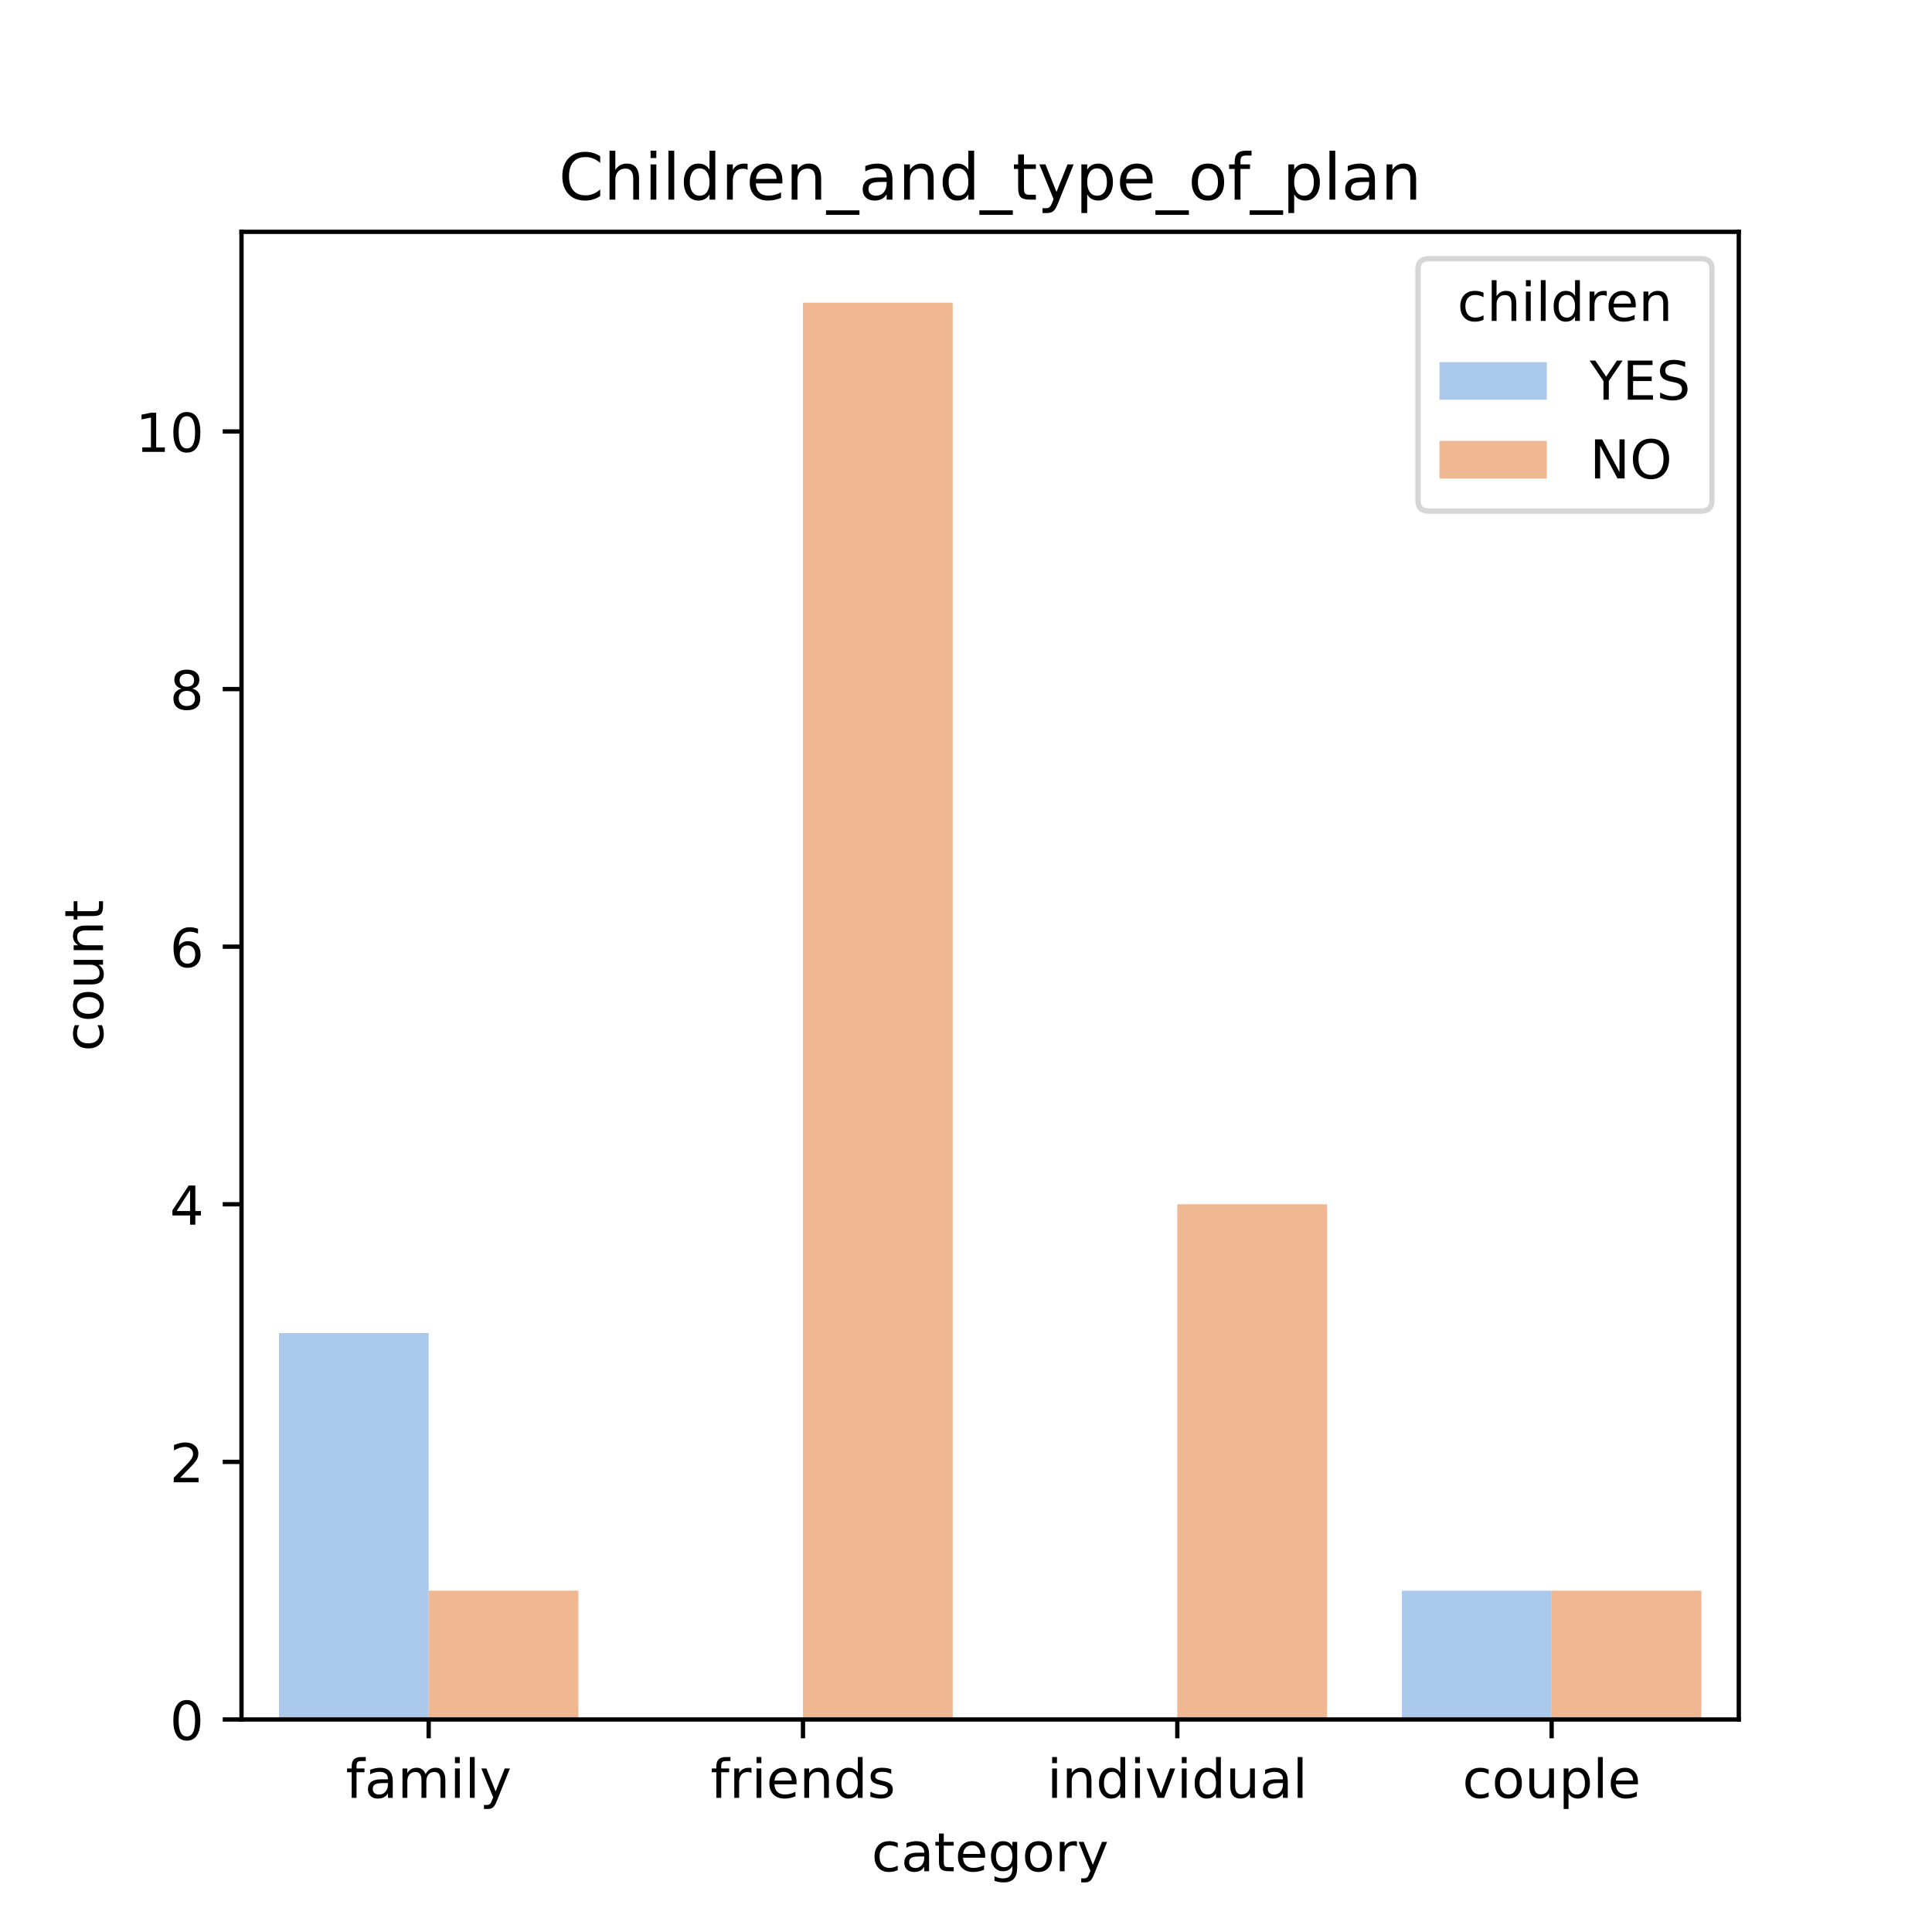
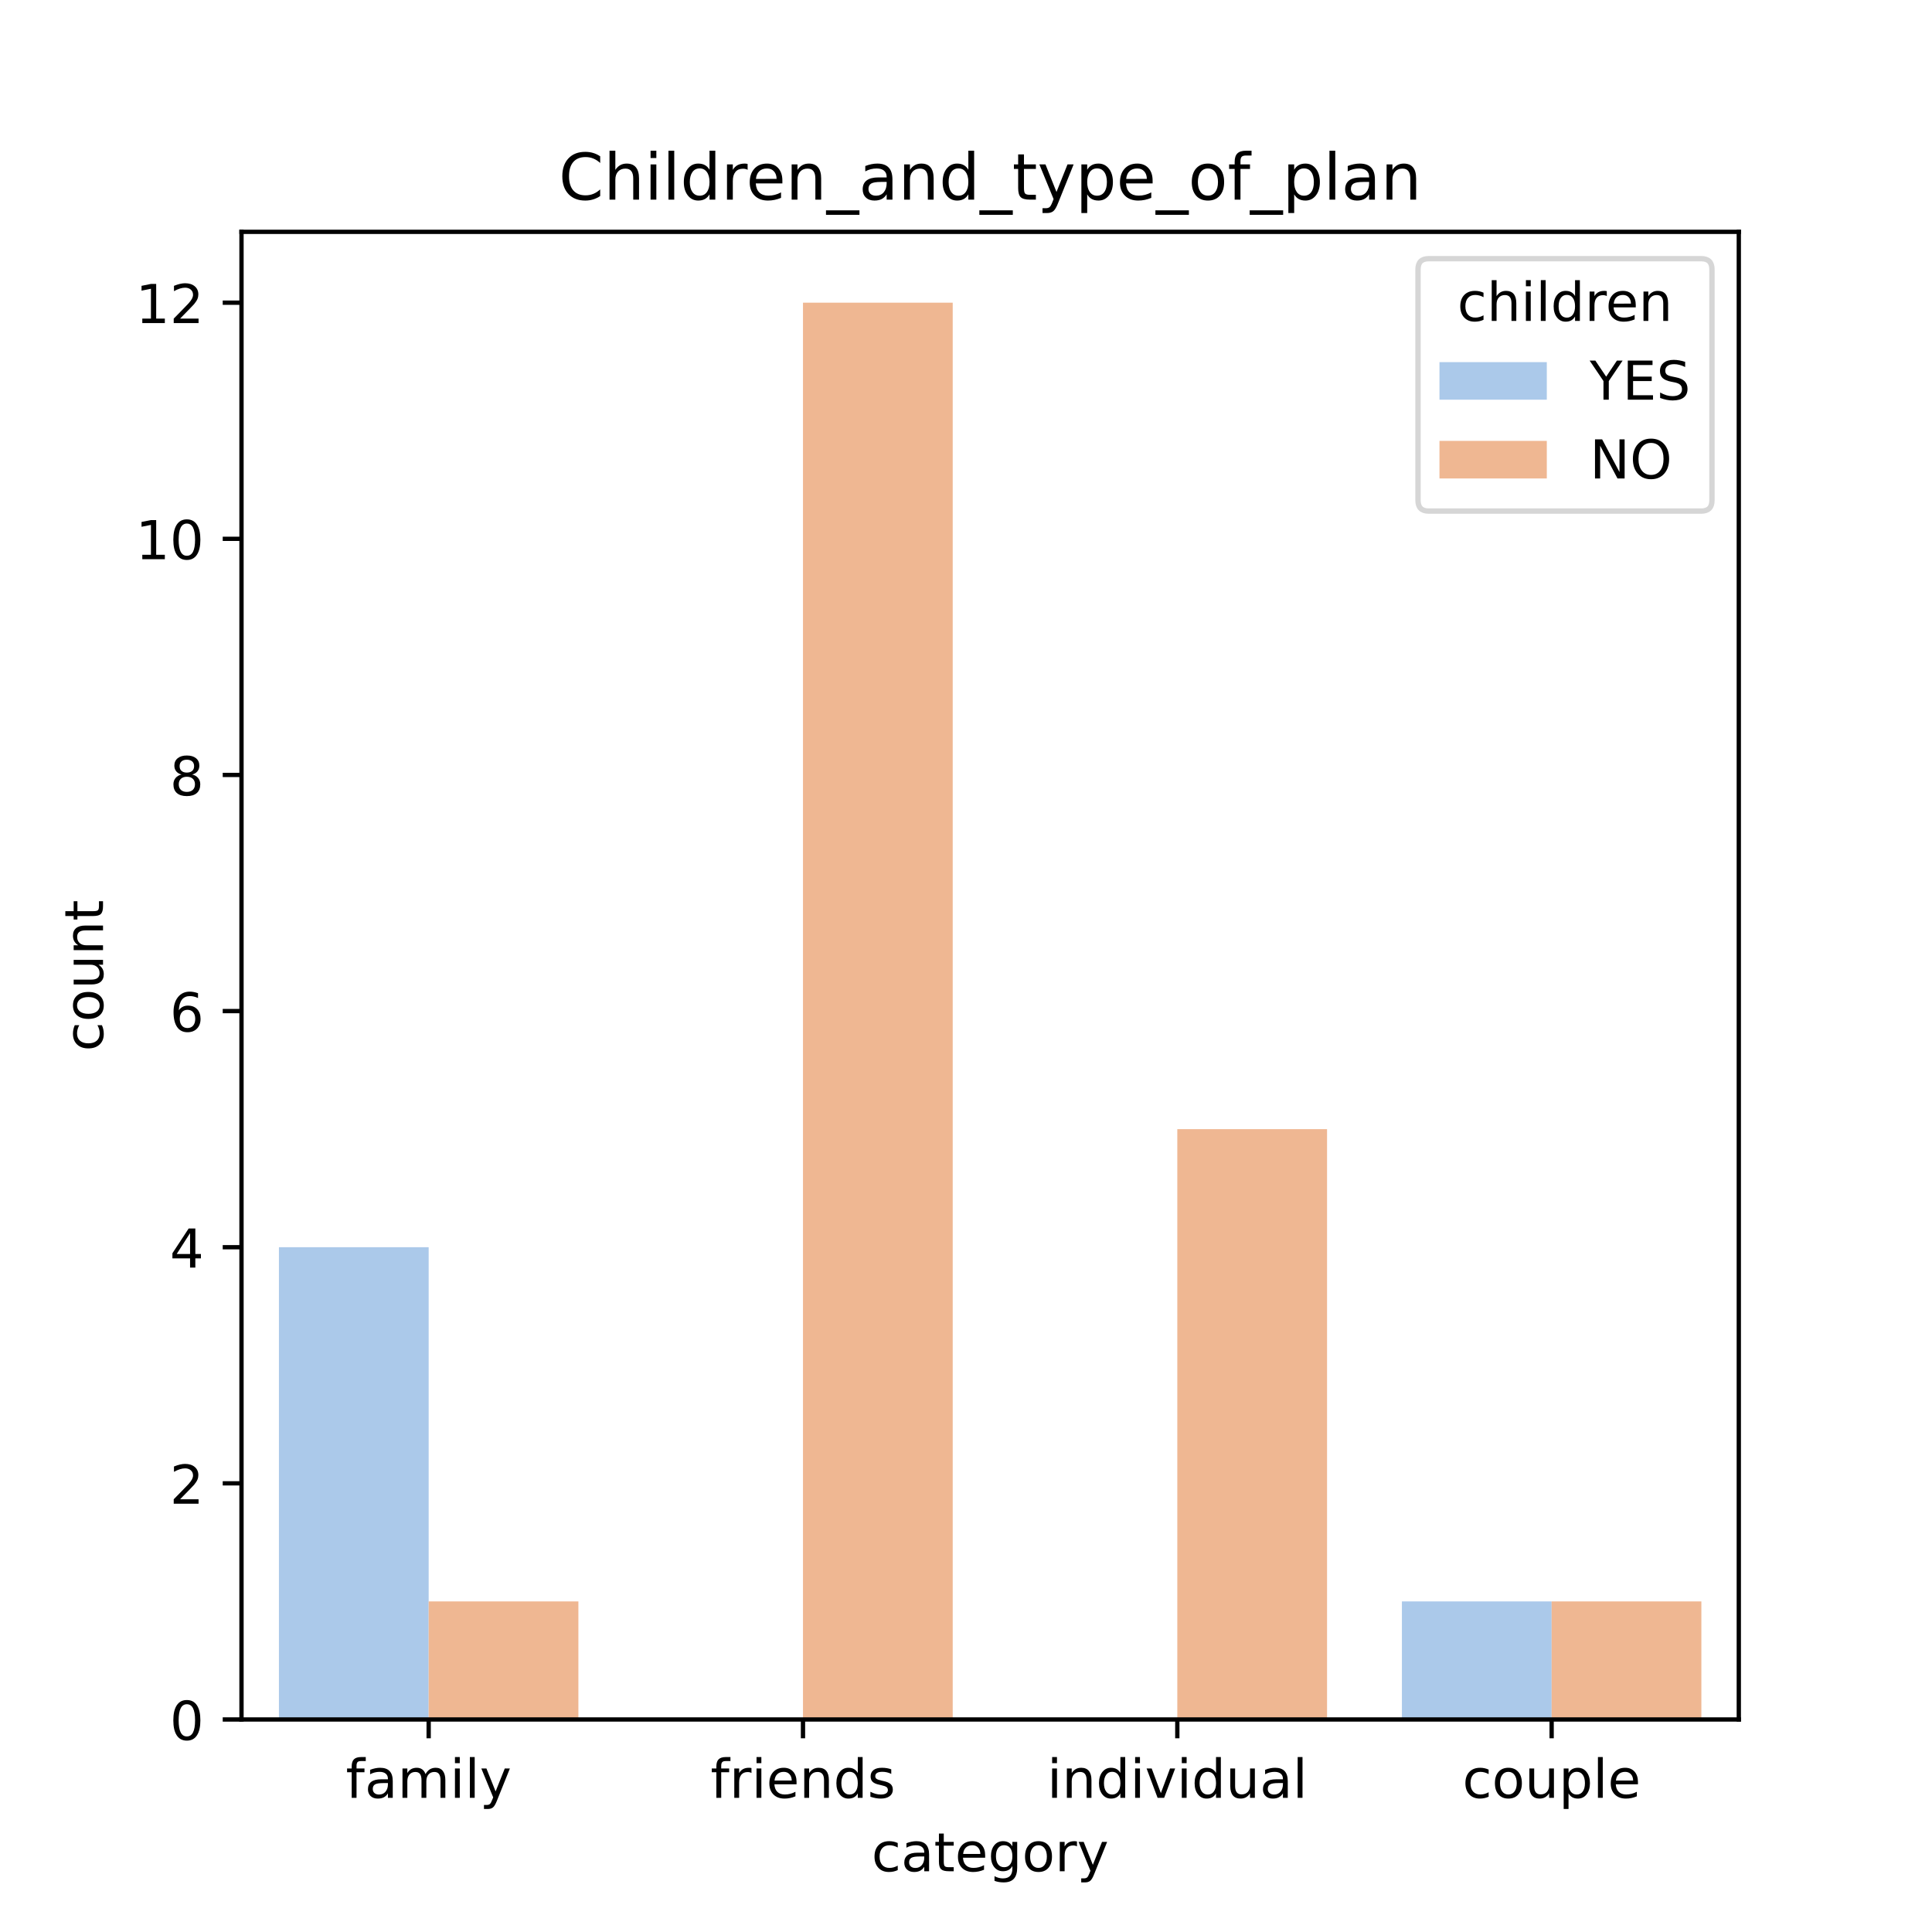
<svg xmlns="http://www.w3.org/2000/svg" xmlns:xlink="http://www.w3.org/1999/xlink" height="360pt" version="1.1" viewBox="0 0 360 360" width="360pt">
  <defs>
    <style type="text/css">*{stroke-linecap:butt;stroke-linejoin:round;}</style>
  </defs>
  <g id="figure_1">
    <g id="patch_1">
      <path d="M 0 360  L 360 360  L 360 0  L 0 0  z " style="fill:#ffffff;" />
    </g>
    <g id="axes_1">
      <g id="patch_2">
        <path d="M 45 320.4  L 324 320.4  L 324 43.2  L 45 43.2  z " style="fill:#ffffff;" />
      </g>
      <g id="patch_3">
-         <path clip-path="url(#p8b2bd9bc76)" d="M 51.975 320.4  L 79.875 320.4  L 79.875 248.4  L 51.975 248.4  z " style="fill:#abc9ea;" />
+         <path clip-path="url(#p5e16395d98)" d="M 51.975 320.4  L 79.875 320.4  L 79.875 232.4  L 51.975 232.4  z " style="fill:#abc9ea;" />
      </g>
      <g id="patch_4">
-         <path clip-path="url(#p8b2bd9bc76)" d="M 0 0  z " style="fill:#abc9ea;" />
+         <path clip-path="url(#p5e16395d98)" d="M 0 0  z " style="fill:#abc9ea;" />
      </g>
      <g id="patch_5">
-         <path clip-path="url(#p8b2bd9bc76)" d="M 0 0  z " style="fill:#abc9ea;" />
+         <path clip-path="url(#p5e16395d98)" d="M 0 0  z " style="fill:#abc9ea;" />
      </g>
      <g id="patch_6">
-         <path clip-path="url(#p8b2bd9bc76)" d="M 261.225 320.4  L 289.125 320.4  L 289.125 296.4  L 261.225 296.4  z " style="fill:#abc9ea;" />
+         <path clip-path="url(#p5e16395d98)" d="M 261.225 320.4  L 289.125 320.4  L 289.125 298.4  L 261.225 298.4  z " style="fill:#abc9ea;" />
      </g>
      <g id="patch_7">
-         <path clip-path="url(#p8b2bd9bc76)" d="M 79.875 320.4  L 107.775 320.4  L 107.775 296.4  L 79.875 296.4  z " style="fill:#efb792;" />
+         <path clip-path="url(#p5e16395d98)" d="M 79.875 320.4  L 107.775 320.4  L 107.775 298.4  L 79.875 298.4  z " style="fill:#efb792;" />
      </g>
      <g id="patch_8">
-         <path clip-path="url(#p8b2bd9bc76)" d="M 149.625 320.4  L 177.525 320.4  L 177.525 56.4  L 149.625 56.4  z " style="fill:#efb792;" />
+         <path clip-path="url(#p5e16395d98)" d="M 149.625 320.4  L 177.525 320.4  L 177.525 56.4  L 149.625 56.4  z " style="fill:#efb792;" />
      </g>
      <g id="patch_9">
-         <path clip-path="url(#p8b2bd9bc76)" d="M 219.375 320.4  L 247.275 320.4  L 247.275 224.4  L 219.375 224.4  z " style="fill:#efb792;" />
+         <path clip-path="url(#p5e16395d98)" d="M 219.375 320.4  L 247.275 320.4  L 247.275 210.4  L 219.375 210.4  z " style="fill:#efb792;" />
      </g>
      <g id="patch_10">
-         <path clip-path="url(#p8b2bd9bc76)" d="M 289.125 320.4  L 317.025 320.4  L 317.025 296.4  L 289.125 296.4  z " style="fill:#efb792;" />
+         <path clip-path="url(#p5e16395d98)" d="M 289.125 320.4  L 317.025 320.4  L 317.025 298.4  L 289.125 298.4  z " style="fill:#efb792;" />
      </g>
      <g id="matplotlib.axis_1">
        <g id="xtick_1">
          <g id="line2d_1">
            <defs>
-               <path d="M 0 0  L 0 3.5  " id="m811157a471" style="stroke:#000000;stroke-width:0.8;" />
-             </defs>
-             <g>
-               <use style="stroke:#000000;stroke-width:0.8;" x="79.875" xlink:href="#m811157a471" y="320.4" />
+               <path d="M 0 0  L 0 3.5  " id="m3766c03e09" style="stroke:#000000;stroke-width:0.8;" />
+             </defs>
+             <g>
+               <use style="stroke:#000000;stroke-width:0.8;" x="79.875" xlink:href="#m3766c03e09" y="320.4" />
            </g>
          </g>
          <g id="text_1">
            <g transform="translate(64.44297 334.9984)scale(0.1 -0.1)">
              <defs>
                <path d="M 2375 4863  L 2375 4384  L 1825 4384  Q 1516 4384 1395 4259  Q 1275 4134 1275 3809  L 1275 3500  L 2222 3500  L 2222 3053  L 1275 3053  L 1275 0  L 697 0  L 697 3053  L 147 3053  L 147 3500  L 697 3500  L 697 3744  Q 697 4328 969 4595  Q 1241 4863 1831 4863  L 2375 4863  z " id="DejaVuSans-66" transform="scale(0.015625)" />
                <path d="M 2194 1759  Q 1497 1759 1228 1600  Q 959 1441 959 1056  Q 959 750 1161 570  Q 1363 391 1709 391  Q 2188 391 2477 730  Q 2766 1069 2766 1631  L 2766 1759  L 2194 1759  z M 3341 1997  L 3341 0  L 2766 0  L 2766 531  Q 2569 213 2275 61  Q 1981 -91 1556 -91  Q 1019 -91 701 211  Q 384 513 384 1019  Q 384 1609 779 1909  Q 1175 2209 1959 2209  L 2766 2209  L 2766 2266  Q 2766 2663 2505 2880  Q 2244 3097 1772 3097  Q 1472 3097 1187 3025  Q 903 2953 641 2809  L 641 3341  Q 956 3463 1253 3523  Q 1550 3584 1831 3584  Q 2591 3584 2966 3190  Q 3341 2797 3341 1997  z " id="DejaVuSans-61" transform="scale(0.015625)" />
                <path d="M 3328 2828  Q 3544 3216 3844 3400  Q 4144 3584 4550 3584  Q 5097 3584 5394 3201  Q 5691 2819 5691 2113  L 5691 0  L 5113 0  L 5113 2094  Q 5113 2597 4934 2840  Q 4756 3084 4391 3084  Q 3944 3084 3684 2787  Q 3425 2491 3425 1978  L 3425 0  L 2847 0  L 2847 2094  Q 2847 2600 2669 2842  Q 2491 3084 2119 3084  Q 1678 3084 1418 2786  Q 1159 2488 1159 1978  L 1159 0  L 581 0  L 581 3500  L 1159 3500  L 1159 2956  Q 1356 3278 1631 3431  Q 1906 3584 2284 3584  Q 2666 3584 2933 3390  Q 3200 3197 3328 2828  z " id="DejaVuSans-6d" transform="scale(0.015625)" />
                <path d="M 603 3500  L 1178 3500  L 1178 0  L 603 0  L 603 3500  z M 603 4863  L 1178 4863  L 1178 4134  L 603 4134  L 603 4863  z " id="DejaVuSans-69" transform="scale(0.015625)" />
                <path d="M 603 4863  L 1178 4863  L 1178 0  L 603 0  L 603 4863  z " id="DejaVuSans-6c" transform="scale(0.015625)" />
                <path d="M 2059 -325  Q 1816 -950 1584 -1140  Q 1353 -1331 966 -1331  L 506 -1331  L 506 -850  L 844 -850  Q 1081 -850 1212 -737  Q 1344 -625 1503 -206  L 1606 56  L 191 3500  L 800 3500  L 1894 763  L 2988 3500  L 3597 3500  L 2059 -325  z " id="DejaVuSans-79" transform="scale(0.015625)" />
              </defs>
              <use xlink:href="#DejaVuSans-66" />
              <use x="35.205" xlink:href="#DejaVuSans-61" />
              <use x="96.484" xlink:href="#DejaVuSans-6d" />
              <use x="193.896" xlink:href="#DejaVuSans-69" />
              <use x="221.68" xlink:href="#DejaVuSans-6c" />
              <use x="249.463" xlink:href="#DejaVuSans-79" />
            </g>
          </g>
        </g>
        <g id="xtick_2">
          <g id="line2d_2">
            <g>
-               <use style="stroke:#000000;stroke-width:0.8;" x="149.625" xlink:href="#m811157a471" y="320.4" />
+               <use style="stroke:#000000;stroke-width:0.8;" x="149.625" xlink:href="#m3766c03e09" y="320.4" />
            </g>
          </g>
          <g id="text_2">
            <g transform="translate(132.3961 334.9984)scale(0.1 -0.1)">
              <defs>
                <path d="M 2631 2963  Q 2534 3019 2420 3045  Q 2306 3072 2169 3072  Q 1681 3072 1420 2755  Q 1159 2438 1159 1844  L 1159 0  L 581 0  L 581 3500  L 1159 3500  L 1159 2956  Q 1341 3275 1631 3429  Q 1922 3584 2338 3584  Q 2397 3584 2469 3576  Q 2541 3569 2628 3553  L 2631 2963  z " id="DejaVuSans-72" transform="scale(0.015625)" />
                <path d="M 3597 1894  L 3597 1613  L 953 1613  Q 991 1019 1311 708  Q 1631 397 2203 397  Q 2534 397 2845 478  Q 3156 559 3463 722  L 3463 178  Q 3153 47 2828 -22  Q 2503 -91 2169 -91  Q 1331 -91 842 396  Q 353 884 353 1716  Q 353 2575 817 3079  Q 1281 3584 2069 3584  Q 2775 3584 3186 3129  Q 3597 2675 3597 1894  z M 3022 2063  Q 3016 2534 2758 2815  Q 2500 3097 2075 3097  Q 1594 3097 1305 2825  Q 1016 2553 972 2059  L 3022 2063  z " id="DejaVuSans-65" transform="scale(0.015625)" />
                <path d="M 3513 2113  L 3513 0  L 2938 0  L 2938 2094  Q 2938 2591 2744 2837  Q 2550 3084 2163 3084  Q 1697 3084 1428 2787  Q 1159 2491 1159 1978  L 1159 0  L 581 0  L 581 3500  L 1159 3500  L 1159 2956  Q 1366 3272 1645 3428  Q 1925 3584 2291 3584  Q 2894 3584 3203 3211  Q 3513 2838 3513 2113  z " id="DejaVuSans-6e" transform="scale(0.015625)" />
                <path d="M 2906 2969  L 2906 4863  L 3481 4863  L 3481 0  L 2906 0  L 2906 525  Q 2725 213 2448 61  Q 2172 -91 1784 -91  Q 1150 -91 751 415  Q 353 922 353 1747  Q 353 2572 751 3078  Q 1150 3584 1784 3584  Q 2172 3584 2448 3432  Q 2725 3281 2906 2969  z M 947 1747  Q 947 1113 1208 752  Q 1469 391 1925 391  Q 2381 391 2643 752  Q 2906 1113 2906 1747  Q 2906 2381 2643 2742  Q 2381 3103 1925 3103  Q 1469 3103 1208 2742  Q 947 2381 947 1747  z " id="DejaVuSans-64" transform="scale(0.015625)" />
                <path d="M 2834 3397  L 2834 2853  Q 2591 2978 2328 3040  Q 2066 3103 1784 3103  Q 1356 3103 1142 2972  Q 928 2841 928 2578  Q 928 2378 1081 2264  Q 1234 2150 1697 2047  L 1894 2003  Q 2506 1872 2764 1633  Q 3022 1394 3022 966  Q 3022 478 2636 193  Q 2250 -91 1575 -91  Q 1294 -91 989 -36  Q 684 19 347 128  L 347 722  Q 666 556 975 473  Q 1284 391 1588 391  Q 1994 391 2212 530  Q 2431 669 2431 922  Q 2431 1156 2273 1281  Q 2116 1406 1581 1522  L 1381 1569  Q 847 1681 609 1914  Q 372 2147 372 2553  Q 372 3047 722 3315  Q 1072 3584 1716 3584  Q 2034 3584 2315 3537  Q 2597 3491 2834 3397  z " id="DejaVuSans-73" transform="scale(0.015625)" />
              </defs>
              <use xlink:href="#DejaVuSans-66" />
              <use x="35.205" xlink:href="#DejaVuSans-72" />
              <use x="76.318" xlink:href="#DejaVuSans-69" />
              <use x="104.102" xlink:href="#DejaVuSans-65" />
              <use x="165.625" xlink:href="#DejaVuSans-6e" />
              <use x="229.004" xlink:href="#DejaVuSans-64" />
              <use x="292.48" xlink:href="#DejaVuSans-73" />
            </g>
          </g>
        </g>
        <g id="xtick_3">
          <g id="line2d_3">
            <g>
-               <use style="stroke:#000000;stroke-width:0.8;" x="219.375" xlink:href="#m811157a471" y="320.4" />
+               <use style="stroke:#000000;stroke-width:0.8;" x="219.375" xlink:href="#m3766c03e09" y="320.4" />
            </g>
          </g>
          <g id="text_3">
            <g transform="translate(195.1094 334.9984)scale(0.1 -0.1)">
              <defs>
                <path d="M 191 3500  L 800 3500  L 1894 563  L 2988 3500  L 3597 3500  L 2284 0  L 1503 0  L 191 3500  z " id="DejaVuSans-76" transform="scale(0.015625)" />
                <path d="M 544 1381  L 544 3500  L 1119 3500  L 1119 1403  Q 1119 906 1312 657  Q 1506 409 1894 409  Q 2359 409 2629 706  Q 2900 1003 2900 1516  L 2900 3500  L 3475 3500  L 3475 0  L 2900 0  L 2900 538  Q 2691 219 2414 64  Q 2138 -91 1772 -91  Q 1169 -91 856 284  Q 544 659 544 1381  z M 1991 3584  L 1991 3584  z " id="DejaVuSans-75" transform="scale(0.015625)" />
              </defs>
              <use xlink:href="#DejaVuSans-69" />
              <use x="27.783" xlink:href="#DejaVuSans-6e" />
              <use x="91.162" xlink:href="#DejaVuSans-64" />
              <use x="154.639" xlink:href="#DejaVuSans-69" />
              <use x="182.422" xlink:href="#DejaVuSans-76" />
              <use x="241.602" xlink:href="#DejaVuSans-69" />
              <use x="269.385" xlink:href="#DejaVuSans-64" />
              <use x="332.861" xlink:href="#DejaVuSans-75" />
              <use x="396.24" xlink:href="#DejaVuSans-61" />
              <use x="457.52" xlink:href="#DejaVuSans-6c" />
            </g>
          </g>
        </g>
        <g id="xtick_4">
          <g id="line2d_4">
            <g>
-               <use style="stroke:#000000;stroke-width:0.8;" x="289.125" xlink:href="#m811157a471" y="320.4" />
+               <use style="stroke:#000000;stroke-width:0.8;" x="289.125" xlink:href="#m3766c03e09" y="320.4" />
            </g>
          </g>
          <g id="text_4">
            <g transform="translate(272.5078 334.9984)scale(0.1 -0.1)">
              <defs>
                <path d="M 3122 3366  L 3122 2828  Q 2878 2963 2633 3030  Q 2388 3097 2138 3097  Q 1578 3097 1268 2742  Q 959 2388 959 1747  Q 959 1106 1268 751  Q 1578 397 2138 397  Q 2388 397 2633 464  Q 2878 531 3122 666  L 3122 134  Q 2881 22 2623 -34  Q 2366 -91 2075 -91  Q 1284 -91 818 406  Q 353 903 353 1747  Q 353 2603 823 3093  Q 1294 3584 2113 3584  Q 2378 3584 2631 3529  Q 2884 3475 3122 3366  z " id="DejaVuSans-63" transform="scale(0.015625)" />
                <path d="M 1959 3097  Q 1497 3097 1228 2736  Q 959 2375 959 1747  Q 959 1119 1226 758  Q 1494 397 1959 397  Q 2419 397 2687 759  Q 2956 1122 2956 1747  Q 2956 2369 2687 2733  Q 2419 3097 1959 3097  z M 1959 3584  Q 2709 3584 3137 3096  Q 3566 2609 3566 1747  Q 3566 888 3137 398  Q 2709 -91 1959 -91  Q 1206 -91 779 398  Q 353 888 353 1747  Q 353 2609 779 3096  Q 1206 3584 1959 3584  z " id="DejaVuSans-6f" transform="scale(0.015625)" />
                <path d="M 1159 525  L 1159 -1331  L 581 -1331  L 581 3500  L 1159 3500  L 1159 2969  Q 1341 3281 1617 3432  Q 1894 3584 2278 3584  Q 2916 3584 3314 3078  Q 3713 2572 3713 1747  Q 3713 922 3314 415  Q 2916 -91 2278 -91  Q 1894 -91 1617 61  Q 1341 213 1159 525  z M 3116 1747  Q 3116 2381 2855 2742  Q 2594 3103 2138 3103  Q 1681 3103 1420 2742  Q 1159 2381 1159 1747  Q 1159 1113 1420 752  Q 1681 391 2138 391  Q 2594 391 2855 752  Q 3116 1113 3116 1747  z " id="DejaVuSans-70" transform="scale(0.015625)" />
              </defs>
              <use xlink:href="#DejaVuSans-63" />
              <use x="54.98" xlink:href="#DejaVuSans-6f" />
              <use x="116.162" xlink:href="#DejaVuSans-75" />
              <use x="179.541" xlink:href="#DejaVuSans-70" />
              <use x="243.018" xlink:href="#DejaVuSans-6c" />
              <use x="270.801" xlink:href="#DejaVuSans-65" />
            </g>
          </g>
        </g>
        <g id="text_5">
          <g transform="translate(162.4016 348.6766)scale(0.1 -0.1)">
            <defs>
              <path d="M 1172 4494  L 1172 3500  L 2356 3500  L 2356 3053  L 1172 3053  L 1172 1153  Q 1172 725 1289 603  Q 1406 481 1766 481  L 2356 481  L 2356 0  L 1766 0  Q 1100 0 847 248  Q 594 497 594 1153  L 594 3053  L 172 3053  L 172 3500  L 594 3500  L 594 4494  L 1172 4494  z " id="DejaVuSans-74" transform="scale(0.015625)" />
              <path d="M 2906 1791  Q 2906 2416 2648 2759  Q 2391 3103 1925 3103  Q 1463 3103 1205 2759  Q 947 2416 947 1791  Q 947 1169 1205 825  Q 1463 481 1925 481  Q 2391 481 2648 825  Q 2906 1169 2906 1791  z M 3481 434  Q 3481 -459 3084 -895  Q 2688 -1331 1869 -1331  Q 1566 -1331 1297 -1286  Q 1028 -1241 775 -1147  L 775 -588  Q 1028 -725 1275 -790  Q 1522 -856 1778 -856  Q 2344 -856 2625 -561  Q 2906 -266 2906 331  L 2906 616  Q 2728 306 2450 153  Q 2172 0 1784 0  Q 1141 0 747 490  Q 353 981 353 1791  Q 353 2603 747 3093  Q 1141 3584 1784 3584  Q 2172 3584 2450 3431  Q 2728 3278 2906 2969  L 2906 3500  L 3481 3500  L 3481 434  z " id="DejaVuSans-67" transform="scale(0.015625)" />
            </defs>
            <use xlink:href="#DejaVuSans-63" />
            <use x="54.98" xlink:href="#DejaVuSans-61" />
            <use x="116.26" xlink:href="#DejaVuSans-74" />
            <use x="155.469" xlink:href="#DejaVuSans-65" />
            <use x="216.992" xlink:href="#DejaVuSans-67" />
            <use x="280.469" xlink:href="#DejaVuSans-6f" />
            <use x="341.65" xlink:href="#DejaVuSans-72" />
            <use x="382.764" xlink:href="#DejaVuSans-79" />
          </g>
        </g>
      </g>
      <g id="matplotlib.axis_2">
        <g id="ytick_1">
          <g id="line2d_5">
            <defs>
-               <path d="M 0 0  L -3.5 0  " id="m87defca7f2" style="stroke:#000000;stroke-width:0.8;" />
-             </defs>
-             <g>
-               <use style="stroke:#000000;stroke-width:0.8;" x="45" xlink:href="#m87defca7f2" y="320.4" />
+               <path d="M 0 0  L -3.5 0  " id="m922b3e1cc9" style="stroke:#000000;stroke-width:0.8;" />
+             </defs>
+             <g>
+               <use style="stroke:#000000;stroke-width:0.8;" x="45" xlink:href="#m922b3e1cc9" y="320.4" />
            </g>
          </g>
          <g id="text_6">
            <g transform="translate(31.6375 324.1992)scale(0.1 -0.1)">
              <defs>
                <path d="M 2034 4250  Q 1547 4250 1301 3770  Q 1056 3291 1056 2328  Q 1056 1369 1301 889  Q 1547 409 2034 409  Q 2525 409 2770 889  Q 3016 1369 3016 2328  Q 3016 3291 2770 3770  Q 2525 4250 2034 4250  z M 2034 4750  Q 2819 4750 3233 4129  Q 3647 3509 3647 2328  Q 3647 1150 3233 529  Q 2819 -91 2034 -91  Q 1250 -91 836 529  Q 422 1150 422 2328  Q 422 3509 836 4129  Q 1250 4750 2034 4750  z " id="DejaVuSans-30" transform="scale(0.015625)" />
              </defs>
              <use xlink:href="#DejaVuSans-30" />
            </g>
          </g>
        </g>
        <g id="ytick_2">
          <g id="line2d_6">
            <g>
-               <use style="stroke:#000000;stroke-width:0.8;" x="45" xlink:href="#m87defca7f2" y="272.4" />
+               <use style="stroke:#000000;stroke-width:0.8;" x="45" xlink:href="#m922b3e1cc9" y="276.4" />
            </g>
          </g>
          <g id="text_7">
-             <g transform="translate(31.6375 276.1992)scale(0.1 -0.1)">
+             <g transform="translate(31.6375 280.1992)scale(0.1 -0.1)">
              <defs>
                <path d="M 1228 531  L 3431 531  L 3431 0  L 469 0  L 469 531  Q 828 903 1448 1529  Q 2069 2156 2228 2338  Q 2531 2678 2651 2914  Q 2772 3150 2772 3378  Q 2772 3750 2511 3984  Q 2250 4219 1831 4219  Q 1534 4219 1204 4116  Q 875 4013 500 3803  L 500 4441  Q 881 4594 1212 4672  Q 1544 4750 1819 4750  Q 2544 4750 2975 4387  Q 3406 4025 3406 3419  Q 3406 3131 3298 2873  Q 3191 2616 2906 2266  Q 2828 2175 2409 1742  Q 1991 1309 1228 531  z " id="DejaVuSans-32" transform="scale(0.015625)" />
              </defs>
              <use xlink:href="#DejaVuSans-32" />
            </g>
          </g>
        </g>
        <g id="ytick_3">
          <g id="line2d_7">
            <g>
-               <use style="stroke:#000000;stroke-width:0.8;" x="45" xlink:href="#m87defca7f2" y="224.4" />
+               <use style="stroke:#000000;stroke-width:0.8;" x="45" xlink:href="#m922b3e1cc9" y="232.4" />
            </g>
          </g>
          <g id="text_8">
-             <g transform="translate(31.6375 228.1992)scale(0.1 -0.1)">
+             <g transform="translate(31.6375 236.1992)scale(0.1 -0.1)">
              <defs>
                <path d="M 2419 4116  L 825 1625  L 2419 1625  L 2419 4116  z M 2253 4666  L 3047 4666  L 3047 1625  L 3713 1625  L 3713 1100  L 3047 1100  L 3047 0  L 2419 0  L 2419 1100  L 313 1100  L 313 1709  L 2253 4666  z " id="DejaVuSans-34" transform="scale(0.015625)" />
              </defs>
              <use xlink:href="#DejaVuSans-34" />
            </g>
          </g>
        </g>
        <g id="ytick_4">
          <g id="line2d_8">
            <g>
-               <use style="stroke:#000000;stroke-width:0.8;" x="45" xlink:href="#m87defca7f2" y="176.4" />
+               <use style="stroke:#000000;stroke-width:0.8;" x="45" xlink:href="#m922b3e1cc9" y="188.4" />
            </g>
          </g>
          <g id="text_9">
-             <g transform="translate(31.6375 180.1992)scale(0.1 -0.1)">
+             <g transform="translate(31.6375 192.1992)scale(0.1 -0.1)">
              <defs>
                <path d="M 2113 2584  Q 1688 2584 1439 2293  Q 1191 2003 1191 1497  Q 1191 994 1439 701  Q 1688 409 2113 409  Q 2538 409 2786 701  Q 3034 994 3034 1497  Q 3034 2003 2786 2293  Q 2538 2584 2113 2584  z M 3366 4563  L 3366 3988  Q 3128 4100 2886 4159  Q 2644 4219 2406 4219  Q 1781 4219 1451 3797  Q 1122 3375 1075 2522  Q 1259 2794 1537 2939  Q 1816 3084 2150 3084  Q 2853 3084 3261 2657  Q 3669 2231 3669 1497  Q 3669 778 3244 343  Q 2819 -91 2113 -91  Q 1303 -91 875 529  Q 447 1150 447 2328  Q 447 3434 972 4092  Q 1497 4750 2381 4750  Q 2619 4750 2861 4703  Q 3103 4656 3366 4563  z " id="DejaVuSans-36" transform="scale(0.015625)" />
              </defs>
              <use xlink:href="#DejaVuSans-36" />
            </g>
          </g>
        </g>
        <g id="ytick_5">
          <g id="line2d_9">
            <g>
-               <use style="stroke:#000000;stroke-width:0.8;" x="45" xlink:href="#m87defca7f2" y="128.4" />
+               <use style="stroke:#000000;stroke-width:0.8;" x="45" xlink:href="#m922b3e1cc9" y="144.4" />
            </g>
          </g>
          <g id="text_10">
-             <g transform="translate(31.6375 132.1992)scale(0.1 -0.1)">
+             <g transform="translate(31.6375 148.1992)scale(0.1 -0.1)">
              <defs>
                <path d="M 2034 2216  Q 1584 2216 1326 1975  Q 1069 1734 1069 1313  Q 1069 891 1326 650  Q 1584 409 2034 409  Q 2484 409 2743 651  Q 3003 894 3003 1313  Q 3003 1734 2745 1975  Q 2488 2216 2034 2216  z M 1403 2484  Q 997 2584 770 2862  Q 544 3141 544 3541  Q 544 4100 942 4425  Q 1341 4750 2034 4750  Q 2731 4750 3128 4425  Q 3525 4100 3525 3541  Q 3525 3141 3298 2862  Q 3072 2584 2669 2484  Q 3125 2378 3379 2068  Q 3634 1759 3634 1313  Q 3634 634 3220 271  Q 2806 -91 2034 -91  Q 1263 -91 848 271  Q 434 634 434 1313  Q 434 1759 690 2068  Q 947 2378 1403 2484  z M 1172 3481  Q 1172 3119 1398 2916  Q 1625 2713 2034 2713  Q 2441 2713 2670 2916  Q 2900 3119 2900 3481  Q 2900 3844 2670 4047  Q 2441 4250 2034 4250  Q 1625 4250 1398 4047  Q 1172 3844 1172 3481  z " id="DejaVuSans-38" transform="scale(0.015625)" />
              </defs>
              <use xlink:href="#DejaVuSans-38" />
            </g>
          </g>
        </g>
        <g id="ytick_6">
          <g id="line2d_10">
            <g>
-               <use style="stroke:#000000;stroke-width:0.8;" x="45" xlink:href="#m87defca7f2" y="80.4" />
+               <use style="stroke:#000000;stroke-width:0.8;" x="45" xlink:href="#m922b3e1cc9" y="100.4" />
            </g>
          </g>
          <g id="text_11">
-             <g transform="translate(25.275 84.19922)scale(0.1 -0.1)">
+             <g transform="translate(25.275 104.1992)scale(0.1 -0.1)">
              <defs>
                <path d="M 794 531  L 1825 531  L 1825 4091  L 703 3866  L 703 4441  L 1819 4666  L 2450 4666  L 2450 531  L 3481 531  L 3481 0  L 794 0  L 794 531  z " id="DejaVuSans-31" transform="scale(0.015625)" />
              </defs>
              <use xlink:href="#DejaVuSans-31" />
              <use x="63.623" xlink:href="#DejaVuSans-30" />
            </g>
          </g>
        </g>
-         <g id="text_12">
+         <g id="ytick_7">
+           <g id="line2d_11">
+             <g>
+               <use style="stroke:#000000;stroke-width:0.8;" x="45" xlink:href="#m922b3e1cc9" y="56.4" />
+             </g>
+           </g>
+           <g id="text_12">
+             <g transform="translate(25.275 60.19922)scale(0.1 -0.1)">
+               <use xlink:href="#DejaVuSans-31" />
+               <use x="63.623" xlink:href="#DejaVuSans-32" />
+             </g>
+           </g>
+         </g>
+         <g id="text_13">
          <g transform="translate(19.19531 195.9062)rotate(-90)scale(0.1 -0.1)">
            <use xlink:href="#DejaVuSans-63" />
            <use x="54.98" xlink:href="#DejaVuSans-6f" />
            <use x="116.162" xlink:href="#DejaVuSans-75" />
            <use x="179.541" xlink:href="#DejaVuSans-6e" />
            <use x="242.92" xlink:href="#DejaVuSans-74" />
          </g>
        </g>
      </g>
      <g id="patch_11">
        <path d="M 45 320.4  L 45 43.2  " style="fill:none;stroke:#000000;stroke-linecap:square;stroke-linejoin:miter;stroke-width:0.8;" />
      </g>
      <g id="patch_12">
        <path d="M 324 320.4  L 324 43.2  " style="fill:none;stroke:#000000;stroke-linecap:square;stroke-linejoin:miter;stroke-width:0.8;" />
      </g>
      <g id="patch_13">
        <path d="M 45 320.4  L 324 320.4  " style="fill:none;stroke:#000000;stroke-linecap:square;stroke-linejoin:miter;stroke-width:0.8;" />
      </g>
      <g id="patch_14">
        <path d="M 45 43.2  L 324 43.2  " style="fill:none;stroke:#000000;stroke-linecap:square;stroke-linejoin:miter;stroke-width:0.8;" />
      </g>
-       <g id="text_13">
+       <g id="text_14">
        <g transform="translate(104.1075 37.2)scale(0.12 -0.12)">
          <defs>
            <path d="M 4122 4306  L 4122 3641  Q 3803 3938 3442 4084  Q 3081 4231 2675 4231  Q 1875 4231 1450 3742  Q 1025 3253 1025 2328  Q 1025 1406 1450 917  Q 1875 428 2675 428  Q 3081 428 3442 575  Q 3803 722 4122 1019  L 4122 359  Q 3791 134 3420 21  Q 3050 -91 2638 -91  Q 1578 -91 968 557  Q 359 1206 359 2328  Q 359 3453 968 4101  Q 1578 4750 2638 4750  Q 3056 4750 3426 4639  Q 3797 4528 4122 4306  z " id="DejaVuSans-43" transform="scale(0.015625)" />
            <path d="M 3513 2113  L 3513 0  L 2938 0  L 2938 2094  Q 2938 2591 2744 2837  Q 2550 3084 2163 3084  Q 1697 3084 1428 2787  Q 1159 2491 1159 1978  L 1159 0  L 581 0  L 581 4863  L 1159 4863  L 1159 2956  Q 1366 3272 1645 3428  Q 1925 3584 2291 3584  Q 2894 3584 3203 3211  Q 3513 2838 3513 2113  z " id="DejaVuSans-68" transform="scale(0.015625)" />
            <path d="M 3263 -1063  L 3263 -1509  L -63 -1509  L -63 -1063  L 3263 -1063  z " id="DejaVuSans-5f" transform="scale(0.015625)" />
          </defs>
          <use xlink:href="#DejaVuSans-43" />
          <use x="69.824" xlink:href="#DejaVuSans-68" />
          <use x="133.203" xlink:href="#DejaVuSans-69" />
          <use x="160.986" xlink:href="#DejaVuSans-6c" />
          <use x="188.77" xlink:href="#DejaVuSans-64" />
          <use x="252.246" xlink:href="#DejaVuSans-72" />
          <use x="291.109" xlink:href="#DejaVuSans-65" />
          <use x="352.633" xlink:href="#DejaVuSans-6e" />
          <use x="416.012" xlink:href="#DejaVuSans-5f" />
          <use x="466.012" xlink:href="#DejaVuSans-61" />
          <use x="527.291" xlink:href="#DejaVuSans-6e" />
          <use x="590.67" xlink:href="#DejaVuSans-64" />
          <use x="654.146" xlink:href="#DejaVuSans-5f" />
          <use x="704.146" xlink:href="#DejaVuSans-74" />
          <use x="743.355" xlink:href="#DejaVuSans-79" />
          <use x="802.535" xlink:href="#DejaVuSans-70" />
          <use x="866.012" xlink:href="#DejaVuSans-65" />
          <use x="927.535" xlink:href="#DejaVuSans-5f" />
          <use x="977.535" xlink:href="#DejaVuSans-6f" />
          <use x="1038.717" xlink:href="#DejaVuSans-66" />
          <use x="1073.922" xlink:href="#DejaVuSans-5f" />
          <use x="1123.922" xlink:href="#DejaVuSans-70" />
          <use x="1187.398" xlink:href="#DejaVuSans-6c" />
          <use x="1215.182" xlink:href="#DejaVuSans-61" />
          <use x="1276.461" xlink:href="#DejaVuSans-6e" />
        </g>
      </g>
      <g id="legend_1">
        <g id="patch_15">
          <path d="M 266.225 95.234  L 317 95.234  Q 319 95.234 319 93.234  L 319 50.2  Q 319 48.2 317 48.2  L 266.225 48.2  Q 264.225 48.2 264.225 50.2  L 264.225 93.234  Q 264.225 95.234 266.225 95.234  z " style="fill:#ffffff;opacity:0.8;stroke:#cccccc;stroke-linejoin:miter;" />
        </g>
-         <g id="text_14">
+         <g id="text_15">
          <g transform="translate(271.5539 59.79844)scale(0.1 -0.1)">
            <use xlink:href="#DejaVuSans-63" />
            <use x="54.98" xlink:href="#DejaVuSans-68" />
            <use x="118.359" xlink:href="#DejaVuSans-69" />
            <use x="146.143" xlink:href="#DejaVuSans-6c" />
            <use x="173.926" xlink:href="#DejaVuSans-64" />
            <use x="237.402" xlink:href="#DejaVuSans-72" />
            <use x="276.266" xlink:href="#DejaVuSans-65" />
            <use x="337.789" xlink:href="#DejaVuSans-6e" />
          </g>
        </g>
        <g id="patch_16">
          <path d="M 268.225 74.477  L 288.225 74.477  L 288.225 67.477  L 268.225 67.477  z " style="fill:#abc9ea;" />
        </g>
-         <g id="text_15">
+         <g id="text_16">
          <g transform="translate(296.225 74.47656)scale(0.1 -0.1)">
            <defs>
              <path d="M -13 4666  L 666 4666  L 1959 2747  L 3244 4666  L 3922 4666  L 2272 2222  L 2272 0  L 1638 0  L 1638 2222  L -13 4666  z " id="DejaVuSans-59" transform="scale(0.015625)" />
              <path d="M 628 4666  L 3578 4666  L 3578 4134  L 1259 4134  L 1259 2753  L 3481 2753  L 3481 2222  L 1259 2222  L 1259 531  L 3634 531  L 3634 0  L 628 0  L 628 4666  z " id="DejaVuSans-45" transform="scale(0.015625)" />
              <path d="M 3425 4513  L 3425 3897  Q 3066 4069 2747 4153  Q 2428 4238 2131 4238  Q 1616 4238 1336 4038  Q 1056 3838 1056 3469  Q 1056 3159 1242 3001  Q 1428 2844 1947 2747  L 2328 2669  Q 3034 2534 3370 2195  Q 3706 1856 3706 1288  Q 3706 609 3251 259  Q 2797 -91 1919 -91  Q 1588 -91 1214 -16  Q 841 59 441 206  L 441 856  Q 825 641 1194 531  Q 1563 422 1919 422  Q 2459 422 2753 634  Q 3047 847 3047 1241  Q 3047 1584 2836 1778  Q 2625 1972 2144 2069  L 1759 2144  Q 1053 2284 737 2584  Q 422 2884 422 3419  Q 422 4038 858 4394  Q 1294 4750 2059 4750  Q 2388 4750 2728 4690  Q 3069 4631 3425 4513  z " id="DejaVuSans-53" transform="scale(0.015625)" />
            </defs>
            <use xlink:href="#DejaVuSans-59" />
            <use x="61.084" xlink:href="#DejaVuSans-45" />
            <use x="124.268" xlink:href="#DejaVuSans-53" />
          </g>
        </g>
        <g id="patch_17">
          <path d="M 268.225 89.155  L 288.225 89.155  L 288.225 82.155  L 268.225 82.155  z " style="fill:#efb792;" />
        </g>
-         <g id="text_16">
+         <g id="text_17">
          <g transform="translate(296.225 89.15469)scale(0.1 -0.1)">
            <defs>
              <path d="M 628 4666  L 1478 4666  L 3547 763  L 3547 4666  L 4159 4666  L 4159 0  L 3309 0  L 1241 3903  L 1241 0  L 628 0  L 628 4666  z " id="DejaVuSans-4e" transform="scale(0.015625)" />
              <path d="M 2522 4238  Q 1834 4238 1429 3725  Q 1025 3213 1025 2328  Q 1025 1447 1429 934  Q 1834 422 2522 422  Q 3209 422 3611 934  Q 4013 1447 4013 2328  Q 4013 3213 3611 3725  Q 3209 4238 2522 4238  z M 2522 4750  Q 3503 4750 4090 4092  Q 4678 3434 4678 2328  Q 4678 1225 4090 567  Q 3503 -91 2522 -91  Q 1538 -91 948 565  Q 359 1222 359 2328  Q 359 3434 948 4092  Q 1538 4750 2522 4750  z " id="DejaVuSans-4f" transform="scale(0.015625)" />
            </defs>
            <use xlink:href="#DejaVuSans-4e" />
            <use x="74.805" xlink:href="#DejaVuSans-4f" />
          </g>
        </g>
      </g>
    </g>
  </g>
  <defs>
-     <clipPath id="p8b2bd9bc76">
+     <clipPath id="p5e16395d98">
      <rect height="277.2" width="279" x="45" y="43.2" />
    </clipPath>
  </defs>
</svg>
